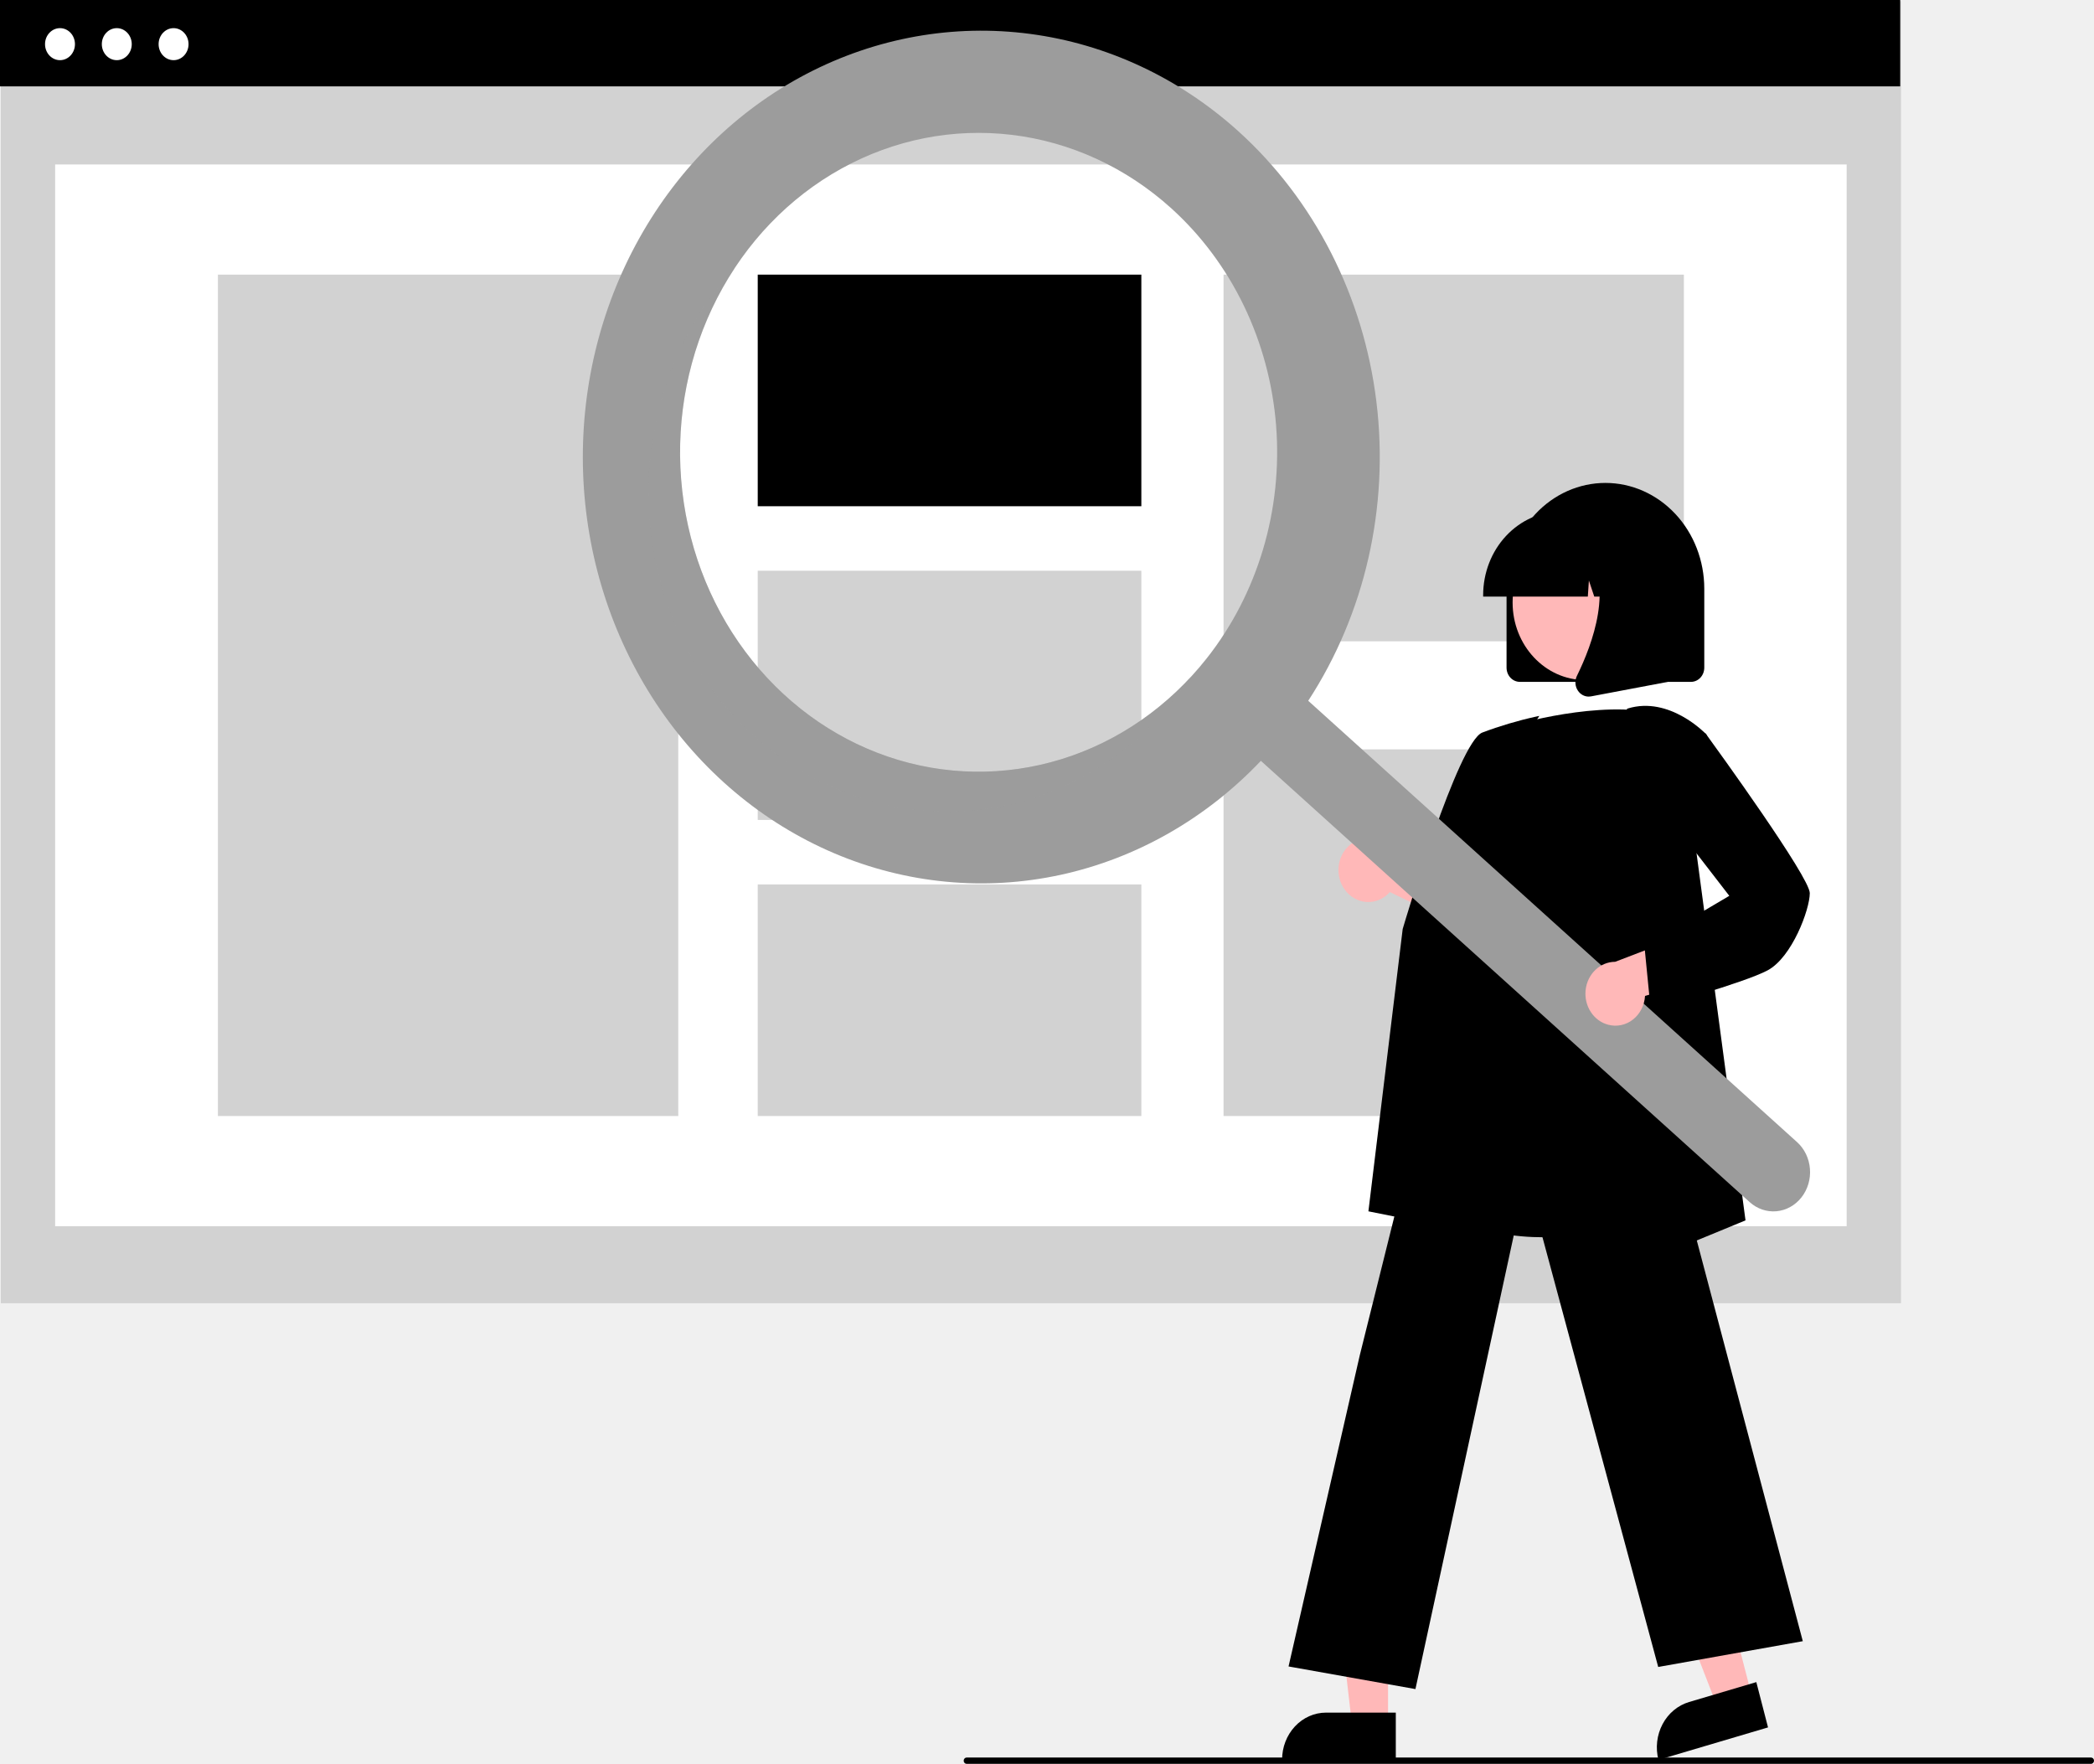
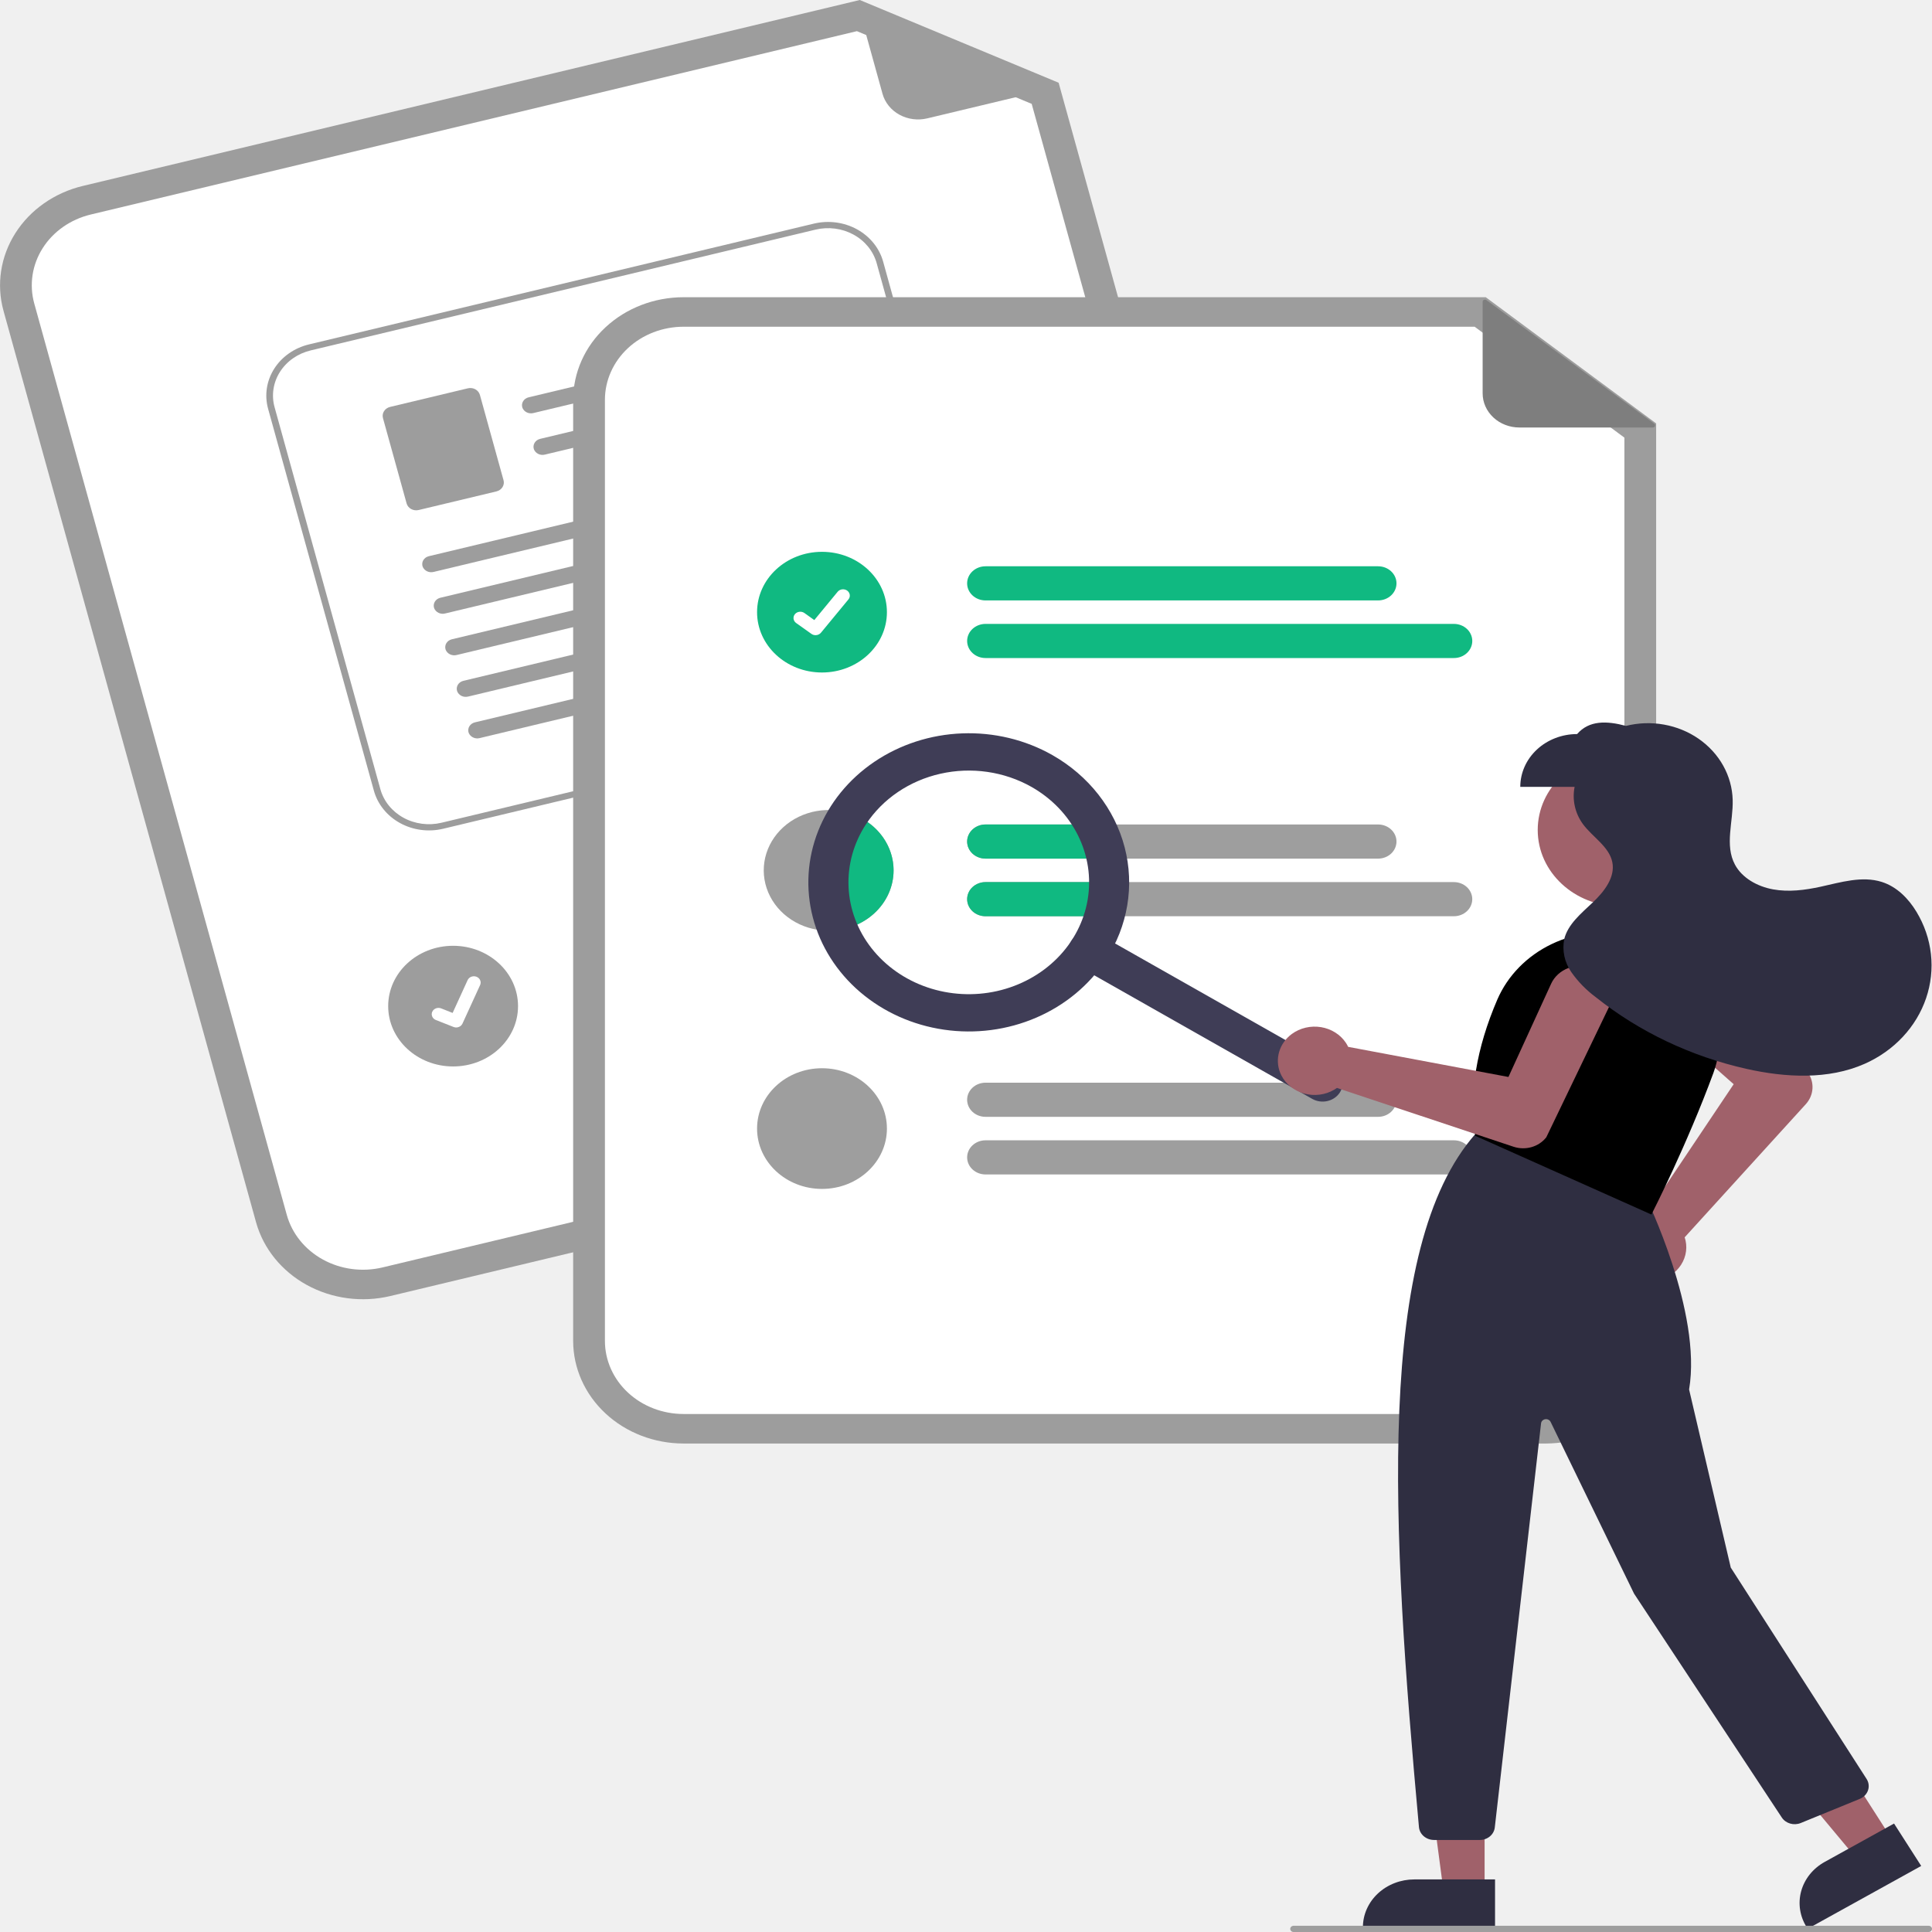
- <svg xmlns="http://www.w3.org/2000/svg" width="241" height="203" viewBox="0 0 241 203" fill="none">
-   <g clip-path="url(#clip0_253_2)">
-     <path d="M218.788 0.133H0.094V149.988H218.788V0.133Z" fill="#D2D2D2" />
-     <path d="M212.534 18.928H6.347V141.123H212.534V18.928Z" fill="white" />
-     <path d="M218.694 0H0V9.941H218.694V0Z" fill="black" />
-     <path d="M6.905 6.925C7.856 6.925 8.627 6.1 8.627 5.082C8.627 4.065 7.856 3.24 6.905 3.24C5.954 3.24 5.183 4.065 5.183 5.082C5.183 6.1 5.954 6.925 6.905 6.925Z" fill="white" />
-     <path d="M13.441 6.925C14.392 6.925 15.163 6.1 15.163 5.082C15.163 4.065 14.392 3.24 13.441 3.24C12.49 3.24 11.719 4.065 11.719 5.082C11.719 6.1 12.49 6.925 13.441 6.925Z" fill="white" />
-     <path d="M19.977 6.925C20.928 6.925 21.699 6.1 21.699 5.082C21.699 4.065 20.928 3.24 19.977 3.24C19.026 3.24 18.255 4.065 18.255 5.082C18.255 6.1 19.026 6.925 19.977 6.925Z" fill="white" />
-     <path d="M78.062 31.607H25.082V128.444H78.062V31.607Z" fill="#D2D2D2" />
-     <path d="M131.358 31.607H87.208V58.263H131.358V31.607Z" fill="black" />
-     <path d="M131.358 65.686H87.208V94.366H131.358V65.686Z" fill="#D2D2D2" />
-     <path d="M131.358 101.789H87.208V128.444H131.358V101.789Z" fill="#D2D2D2" />
-     <path d="M193.799 31.607H140.818V73.808H193.799V31.607Z" fill="#D2D2D2" />
-     <path d="M193.799 86.243H140.818V128.444H193.799V86.243Z" fill="#D2D2D2" />
-     <path d="M173.39 76.84V67.755C173.39 64.526 174.588 61.429 176.722 59.146C178.856 56.863 181.75 55.58 184.768 55.58C187.786 55.58 190.68 56.863 192.814 59.146C194.948 61.429 196.147 64.526 196.147 67.755V76.84C196.146 77.273 195.985 77.689 195.699 77.996C195.412 78.302 195.024 78.475 194.618 78.475H174.918C174.513 78.475 174.124 78.302 173.838 77.996C173.551 77.689 173.39 77.273 173.39 76.84Z" fill="black" />
-     <path d="M201.593 195.075L197.58 196.263L191.386 180.267L197.309 178.513L201.593 195.075Z" fill="#FFB8B8" />
-     <path d="M194.396 195.885L202.136 193.593L203.484 198.807L190.871 202.542C190.694 201.857 190.645 201.142 190.726 200.437C190.807 199.732 191.018 199.051 191.345 198.433C191.672 197.814 192.11 197.271 192.633 196.834C193.157 196.397 193.756 196.075 194.396 195.885V195.885Z" fill="black" />
-     <path d="M159.752 198.378H155.588L153.606 181.193H159.753L159.752 198.378Z" fill="#FFB8B8" />
-     <path d="M152.613 197.105H160.644V202.515H147.557C147.557 201.804 147.687 201.101 147.942 200.444C148.196 199.788 148.568 199.192 149.038 198.689C149.507 198.187 150.065 197.788 150.678 197.517C151.292 197.245 151.949 197.105 152.613 197.105V197.105Z" fill="black" />
-     <path d="M154.73 102.336C155.027 102.765 155.409 103.12 155.848 103.374C156.287 103.629 156.773 103.777 157.271 103.809C157.77 103.841 158.269 103.755 158.733 103.558C159.197 103.361 159.615 103.058 159.958 102.67L171.028 107.997L170.021 101.335L159.663 97.297C159.015 96.725 158.193 96.426 157.353 96.458C156.513 96.49 155.713 96.851 155.105 97.472C154.497 98.094 154.123 98.932 154.054 99.828C153.985 100.725 154.225 101.617 154.73 102.336H154.73Z" fill="#FFB8B8" />
-     <path d="M177.73 142.398C174.252 142.398 170.652 141.844 167.626 140.195C166.019 139.337 164.595 138.134 163.444 136.66C162.292 135.187 161.436 133.475 160.931 131.631C159.355 126.289 161.343 121.041 163.265 115.966C164.457 112.821 165.582 109.851 165.874 106.923L165.976 105.884C166.431 101.215 166.823 97.183 168.998 95.67C170.125 94.886 171.64 94.841 173.631 95.533L192.328 102.031L191.64 140.004L191.527 140.045C191.429 140.08 184.838 142.398 177.73 142.398Z" fill="black" />
-     <path d="M173.304 83.711C173.304 83.711 182.475 80.804 189.608 81.894C189.608 81.894 185.532 105.88 186.891 113.875C188.249 121.87 163.284 116.964 168.379 109.332L170.078 100.247C170.078 100.247 166.681 96.612 169.738 92.251L173.304 83.711Z" fill="black" />
-     <path d="M168.794 141.678L157.491 139.411L161.437 106.919C161.703 106.012 167.815 85.426 170.592 84.312C172.607 83.552 174.669 82.94 176.762 82.478L177.164 82.392L174.898 86.029L165.875 109.162L168.794 141.678Z" fill="black" />
-     <path d="M162.904 194.396L148.301 191.792L156.496 155.987L168.691 107.022L168.811 107.891C168.821 107.956 169.96 114.353 186.865 111.515L187.013 111.49L187.054 111.645L207.486 188.883L190.845 191.851L175.668 135.498L162.904 194.396Z" fill="black" />
-     <path d="M183.146 147.759L183.155 147.484C183.165 147.179 184.17 116.822 183.834 104.613C183.497 92.363 187.204 81.754 187.241 81.648L187.272 81.563L187.354 81.538C192.149 80.072 196.31 84.447 196.352 84.491L196.41 84.554L195.044 96.611L200.892 140.453L183.146 147.759Z" fill="black" />
-     <path d="M182.429 78.264C187.037 78.264 190.772 74.268 190.772 69.338C190.772 64.409 187.037 60.412 182.429 60.412C177.822 60.412 174.087 64.409 174.087 69.338C174.087 74.268 177.822 78.264 182.429 78.264Z" fill="#FFB8B8" />
-     <path d="M170.697 68.481C170.7 65.928 171.649 63.48 173.337 61.675C175.024 59.87 177.312 58.854 179.698 58.851H181.397C183.783 58.854 186.071 59.87 187.758 61.675C189.446 63.48 190.395 65.928 190.398 68.481V68.663H186.808L185.584 64.996L185.34 68.663H183.485L182.867 66.813L182.744 68.663H170.697V68.481Z" fill="black" />
-     <path d="M181.609 79.497C181.44 79.253 181.34 78.963 181.319 78.66C181.297 78.357 181.357 78.055 181.489 77.786C183.289 74.124 185.809 67.356 182.464 63.183L182.224 62.883H191.934V78.48L183.113 80.146C183.024 80.162 182.933 80.171 182.842 80.171C182.602 80.171 182.364 80.11 182.15 79.993C181.935 79.876 181.75 79.706 181.609 79.497Z" fill="black" />
-     <path d="M142.515 15.098C135.72 8.964 127.406 5.075 118.583 3.905C109.76 2.734 100.81 4.332 92.82 8.505C84.831 12.678 78.148 19.245 73.584 27.408C69.019 35.571 66.771 44.977 67.112 54.482C67.453 63.987 70.369 73.181 75.504 80.945C80.64 88.709 87.775 94.709 96.039 98.214C104.304 101.719 113.343 102.579 122.055 100.688C130.768 98.797 138.78 94.237 145.115 87.564L201.369 138.35C202.225 139.124 203.333 139.503 204.45 139.403C205.567 139.303 206.601 138.732 207.324 137.816C208.048 136.901 208.402 135.715 208.308 134.52C208.215 133.325 207.681 132.218 206.826 131.444L206.819 131.439L150.565 80.652C157.1 70.618 159.897 58.333 158.408 46.207C156.919 34.081 151.251 22.986 142.515 15.098ZM138.888 75.762C134.506 81.319 128.682 85.361 122.152 87.376C115.623 89.391 108.682 89.29 102.206 87.085C95.731 84.879 90.012 80.669 85.773 74.986C81.534 69.303 78.965 62.403 78.392 55.158C77.818 47.913 79.265 40.649 82.55 34.284C85.835 27.919 90.81 22.739 96.847 19.4C102.883 16.06 109.71 14.711 116.463 15.522C123.216 16.334 129.592 19.27 134.786 23.958C138.235 27.072 141.076 30.881 143.149 35.169C145.221 39.458 146.484 44.141 146.865 48.951C147.246 53.762 146.737 58.605 145.369 63.206C144 67.806 141.798 72.072 138.888 75.762Z" fill="#9C9C9C" />
-     <path opacity="0.3" d="M90.47 80.151C83.878 74.2 79.62 65.814 78.54 56.658C77.46 47.503 79.637 38.248 84.639 30.731C83.983 31.439 83.347 32.18 82.734 32.955C79.824 36.644 77.622 40.911 76.254 45.511C74.885 50.111 74.376 54.955 74.757 59.766C75.138 64.576 76.401 69.259 78.474 73.547C80.546 77.836 83.388 81.645 86.836 84.758C90.284 87.872 94.272 90.228 98.572 91.692C102.871 93.157 107.398 93.701 111.894 93.293C116.391 92.885 120.767 91.534 124.775 89.317C128.783 87.1 132.344 84.059 135.254 80.37C135.866 79.594 136.442 78.799 136.982 77.986C130.898 84.527 122.738 88.38 114.121 88.781C105.504 89.182 97.062 86.102 90.47 80.151Z" fill="#9C9C9C" />
-     <path d="M185.108 117.94C185.593 118.067 186.098 118.079 186.588 117.974C187.077 117.87 187.54 117.652 187.942 117.335C188.344 117.019 188.677 116.612 188.916 116.143C189.156 115.674 189.296 115.155 189.328 114.622L201.023 111.148L196.269 106.713L185.892 110.692C185.051 110.694 184.24 111.027 183.614 111.626C182.987 112.225 182.587 113.05 182.491 113.944C182.394 114.837 182.607 115.737 183.089 116.474C183.572 117.211 184.29 117.733 185.108 117.94V117.94Z" fill="#FFB8B8" />
-     <path d="M189.97 116.102L189.258 108.868L199.027 103.101L192.658 94.851L193.697 85.585L196.285 84.398L196.366 84.508C197.586 86.187 208.29 100.964 208.29 102.791C208.29 104.667 206.242 110.176 203.441 111.675C200.738 113.121 190.591 115.93 190.16 116.05L189.97 116.102Z" fill="black" />
-     <path d="M240.66 203H111.25C111.16 203 111.073 202.962 111.01 202.894C110.946 202.825 110.91 202.733 110.91 202.637C110.91 202.54 110.946 202.448 111.01 202.38C111.073 202.311 111.16 202.273 111.25 202.273H240.66C240.75 202.273 240.837 202.311 240.901 202.38C240.964 202.448 241 202.54 241 202.637C241 202.733 240.964 202.825 240.901 202.894C240.837 202.962 240.75 203 240.66 203Z" fill="black" />
+ <svg xmlns="http://www.w3.org/2000/svg" width="180" height="180" viewBox="0 0 180 180" fill="none">
+   <g clip-path="url(#clip0_1559_110)">
+     <path d="M114.179 102.126L36.372 120.747C33.733 121.376 30.933 121.006 28.587 119.719C26.24 118.431 24.54 116.331 23.857 113.88L0.326 28.955C-0.35 26.502 0.048 23.9 1.433 21.72C2.818 19.539 5.078 17.958 7.715 17.324L80.103 0L98.63 7.708L121.569 90.495C122.245 92.948 121.847 95.55 120.462 97.731C119.077 99.911 116.817 101.492 114.179 102.126Z" fill="#9D9D9D" />
+     <path d="M8.452 19.987C6.574 20.438 4.965 21.564 3.979 23.117C2.992 24.67 2.709 26.523 3.19 28.27L26.721 113.194C27.207 114.94 28.419 116.435 30.089 117.352C31.76 118.269 33.754 118.532 35.633 118.085L113.441 99.463C115.319 99.012 116.928 97.886 117.915 96.333C118.901 94.781 119.185 92.928 118.703 91.181L96.12 9.677L79.837 2.903L8.452 19.987Z" fill="white" />
+     <path d="M98.433 8.147L86.391 11.028C85.512 11.239 84.579 11.116 83.797 10.687C83.016 10.258 82.449 9.558 82.223 8.741L79.933 0.475C79.922 0.439 79.924 0.401 79.936 0.366C79.948 0.33 79.971 0.298 80.001 0.274C80.032 0.25 80.07 0.234 80.109 0.229C80.149 0.224 80.19 0.229 80.227 0.244L98.466 7.772C98.507 7.789 98.541 7.817 98.563 7.853C98.586 7.888 98.596 7.929 98.593 7.97C98.589 8.012 98.572 8.051 98.543 8.082C98.514 8.114 98.476 8.136 98.433 8.147Z" fill="#9D9D9D" />
+     <path d="M92.097 80.671L56.672 89.148C56.455 89.201 56.228 89.212 56.006 89.183C55.783 89.154 55.569 89.084 55.375 88.978C55.182 88.872 55.013 88.731 54.878 88.564C54.743 88.397 54.644 88.207 54.588 88.005C54.532 87.803 54.52 87.592 54.551 87.385C54.583 87.178 54.658 86.98 54.772 86.8C54.886 86.62 55.037 86.463 55.217 86.337C55.397 86.212 55.601 86.12 55.819 86.068L91.243 77.59C91.461 77.538 91.688 77.526 91.91 77.555C92.133 77.585 92.347 77.654 92.54 77.761C92.734 77.867 92.903 78.007 93.038 78.174C93.173 78.341 93.271 78.531 93.328 78.734C93.383 78.936 93.396 79.147 93.365 79.353C93.333 79.56 93.258 79.759 93.144 79.939C93.03 80.119 92.878 80.276 92.699 80.401C92.519 80.527 92.315 80.618 92.097 80.671Z" fill="#7E7E7E" />
+     <path d="M100.374 84.233L58.113 94.347C57.673 94.452 57.207 94.391 56.816 94.176C56.425 93.962 56.142 93.612 56.029 93.203C55.916 92.795 55.982 92.361 56.212 91.998C56.443 91.635 56.82 91.371 57.259 91.266L99.52 81.152C99.96 81.047 100.426 81.109 100.816 81.324C101.207 81.538 101.49 81.888 101.603 82.296C101.716 82.704 101.65 83.138 101.42 83.501C101.189 83.864 100.813 84.127 100.374 84.233Z" fill="#7E7E7E" />
+     <path d="M42.215 99.359C45.555 99.359 48.264 96.843 48.264 93.738C48.264 90.633 45.555 88.117 42.215 88.117C38.874 88.117 36.166 90.633 36.166 93.738C36.166 96.843 38.874 99.359 42.215 99.359Z" fill="#9D9D9D" />
+     <path d="M88.331 65.959L41.283 77.214C39.924 77.538 38.481 77.347 37.273 76.684C36.064 76.02 35.188 74.939 34.837 73.676L24.977 38.08C24.629 36.816 24.834 35.475 25.548 34.352C26.262 33.229 27.426 32.415 28.785 32.088L75.832 20.833C77.192 20.509 78.634 20.7 79.843 21.363C81.051 22.026 81.927 23.108 82.279 24.371L92.138 59.967C92.487 61.231 92.281 62.571 91.568 63.695C90.854 64.818 89.69 65.632 88.331 65.959Z" fill="white" />
+     <path d="M88.331 65.959L41.283 77.214C39.924 77.538 38.481 77.347 37.273 76.684C36.064 76.02 35.188 74.939 34.837 73.676L24.977 38.08C24.629 36.816 24.834 35.475 25.548 34.352C26.262 33.229 27.426 32.415 28.785 32.088L75.832 20.833C77.192 20.509 78.634 20.7 79.843 21.363C81.051 22.026 81.927 23.108 82.279 24.371L92.138 59.967C92.487 61.231 92.281 62.571 91.568 63.695C90.854 64.818 89.69 65.632 88.331 65.959ZM28.94 32.649C27.741 32.937 26.714 33.655 26.084 34.646C25.454 35.637 25.273 36.82 25.581 37.935L35.44 73.531C35.75 74.646 36.523 75.6 37.59 76.186C38.656 76.771 39.928 76.939 41.128 76.654L88.176 65.398C89.375 65.11 90.402 64.391 91.032 63.4C91.661 62.409 91.842 61.227 91.535 60.112L81.676 24.515C81.365 23.401 80.593 22.446 79.526 21.861C78.46 21.276 77.187 21.108 75.987 21.393L28.94 32.649Z" fill="#9D9D9D" />
+     <path d="M73.444 32.801L49.7 38.482C49.492 38.536 49.271 38.514 49.079 38.422C48.888 38.33 48.742 38.173 48.67 37.984C48.636 37.886 48.625 37.782 48.636 37.679C48.647 37.576 48.681 37.476 48.735 37.386C48.789 37.295 48.862 37.216 48.95 37.153C49.038 37.09 49.139 37.044 49.247 37.018L73.417 31.236C74.393 31.695 74.136 32.636 73.444 32.801L73.444 32.801Z" fill="#9D9D9D" />
+     <path d="M74.517 36.672L50.772 42.353C50.565 42.407 50.343 42.385 50.152 42.293C49.96 42.2 49.814 42.044 49.742 41.855C49.709 41.757 49.697 41.653 49.708 41.55C49.719 41.447 49.753 41.347 49.807 41.257C49.861 41.166 49.934 41.087 50.022 41.024C50.11 40.961 50.211 40.915 50.319 40.889L74.489 35.106C75.466 35.566 75.209 36.507 74.516 36.672L74.517 36.672Z" fill="#9D9D9D" />
+     <path d="M46.25 45.784L39.004 47.518C38.767 47.574 38.516 47.541 38.306 47.426C38.095 47.31 37.943 47.122 37.882 46.902L35.68 38.955C35.62 38.735 35.655 38.501 35.779 38.306C35.904 38.11 36.106 37.969 36.343 37.912L43.589 36.178C43.826 36.122 44.077 36.155 44.288 36.27C44.498 36.386 44.65 36.574 44.712 36.794L46.913 44.742C46.974 44.962 46.938 45.195 46.814 45.39C46.689 45.586 46.487 45.728 46.25 45.784V45.784Z" fill="#9D9D9D" />
+     <path d="M76.643 44.614L40.405 53.284C40.198 53.337 39.976 53.316 39.785 53.224C39.593 53.131 39.447 52.975 39.375 52.786C39.341 52.688 39.33 52.584 39.341 52.481C39.352 52.378 39.386 52.278 39.44 52.188C39.494 52.097 39.567 52.018 39.655 51.955C39.743 51.892 39.844 51.846 39.952 51.82L76.616 43.048C77.593 43.508 77.336 44.449 76.643 44.614L76.643 44.614Z" fill="#9D9D9D" />
+     <path d="M77.716 48.486L41.477 57.155C41.27 57.209 41.048 57.188 40.857 57.096C40.666 57.003 40.519 56.847 40.447 56.658C40.414 56.559 40.402 56.456 40.413 56.352C40.425 56.25 40.458 56.15 40.512 56.059C40.566 55.969 40.639 55.89 40.727 55.827C40.815 55.763 40.916 55.717 41.024 55.692L77.689 46.92C78.665 47.38 78.408 48.32 77.716 48.486V48.486Z" fill="#9D9D9D" />
+     <path d="M78.787 52.355L42.549 61.025C42.341 61.079 42.119 61.057 41.928 60.965C41.737 60.873 41.59 60.716 41.518 60.527C41.485 60.429 41.473 60.325 41.485 60.222C41.496 60.119 41.529 60.019 41.583 59.929C41.637 59.838 41.711 59.759 41.799 59.696C41.887 59.633 41.988 59.587 42.096 59.561L78.76 50.79C79.736 51.249 79.479 52.19 78.787 52.355Z" fill="#9D9D9D" />
+     <path d="M79.859 56.227L43.621 64.896C43.413 64.95 43.192 64.929 43 64.837C42.809 64.744 42.663 64.588 42.591 64.399C42.557 64.3 42.546 64.196 42.557 64.094C42.568 63.991 42.602 63.891 42.656 63.8C42.71 63.71 42.783 63.631 42.871 63.568C42.959 63.504 43.06 63.458 43.168 63.432L79.832 54.661C80.808 55.121 80.552 56.061 79.859 56.227L79.859 56.227Z" fill="#9D9D9D" />
+     <path d="M80.931 60.097L44.693 68.766C44.486 68.82 44.264 68.799 44.073 68.706C43.881 68.614 43.735 68.457 43.663 68.269C43.63 68.17 43.618 68.066 43.629 67.963C43.64 67.86 43.674 67.76 43.728 67.67C43.782 67.58 43.855 67.5 43.943 67.437C44.031 67.374 44.132 67.328 44.24 67.302L80.904 58.531C81.881 58.99 81.624 59.931 80.931 60.097Z" fill="#9D9D9D" />
+     <path d="M42.66 95.708C42.529 95.74 42.389 95.731 42.264 95.683L42.256 95.68L40.608 95.031C40.532 95.001 40.462 94.957 40.404 94.902C40.346 94.847 40.3 94.782 40.269 94.71C40.238 94.639 40.222 94.562 40.223 94.485C40.223 94.408 40.24 94.331 40.273 94.26C40.306 94.189 40.353 94.125 40.412 94.071C40.471 94.017 40.541 93.974 40.618 93.945C40.696 93.917 40.778 93.902 40.861 93.903C40.944 93.904 41.026 93.92 41.102 93.95L42.17 94.372L43.569 91.313C43.602 91.242 43.649 91.178 43.708 91.124C43.767 91.07 43.837 91.028 43.914 90.999C43.991 90.97 44.074 90.955 44.156 90.956C44.239 90.957 44.321 90.973 44.398 91.003L44.398 91.003L44.389 91.023L44.398 91.003C44.552 91.064 44.674 91.179 44.736 91.324C44.799 91.468 44.797 91.629 44.732 91.773L43.086 95.37C43.048 95.452 42.99 95.526 42.916 95.585C42.842 95.643 42.755 95.685 42.661 95.708L42.66 95.708Z" fill="white" />
+     <path d="M144.023 134.489H63.677C60.953 134.486 58.34 133.479 56.414 131.688C54.487 129.898 53.404 127.47 53.4 124.938V37.242C53.404 34.71 54.487 32.282 56.414 30.492C58.34 28.701 60.953 27.694 63.677 27.691H138.426L154.3 39.45V124.938C154.297 127.47 153.213 129.898 151.286 131.688C149.36 133.479 146.748 134.486 144.023 134.489Z" fill="#9D9D9D" />
+     <path d="M63.678 30.441C61.737 30.443 59.877 31.16 58.505 32.435C57.133 33.71 56.362 35.439 56.359 37.242V124.938C56.362 126.741 57.133 128.47 58.505 129.745C59.877 131.02 61.737 131.737 63.678 131.739H144.024C145.964 131.737 147.824 131.02 149.196 129.745C150.568 128.47 151.34 126.741 151.342 124.938V40.775L137.392 30.441H63.678Z" fill="white" />
+     <path d="M128.396 55.94H91.816C91.362 55.94 90.927 55.773 90.606 55.474C90.285 55.176 90.105 54.772 90.105 54.35C90.105 53.928 90.285 53.523 90.606 53.225C90.927 52.927 91.362 52.759 91.816 52.759H128.396C128.85 52.759 129.285 52.927 129.606 53.225C129.927 53.523 130.108 53.928 130.108 54.35C130.108 54.772 129.927 55.176 129.606 55.474C129.285 55.773 128.85 55.94 128.396 55.94Z" fill="#10B981" />
+     <path d="M135.455 61.308H91.816C91.362 61.308 90.927 61.14 90.607 60.842C90.286 60.543 90.106 60.139 90.106 59.718C90.106 59.296 90.286 58.892 90.607 58.594C90.927 58.296 91.362 58.128 91.816 58.127H135.455C135.68 58.127 135.903 58.168 136.111 58.248C136.319 58.328 136.508 58.445 136.667 58.592C136.826 58.74 136.952 58.915 137.038 59.108C137.125 59.302 137.169 59.509 137.169 59.718C137.169 59.927 137.125 60.134 137.038 60.327C136.952 60.52 136.826 60.695 136.667 60.843C136.508 60.991 136.319 61.108 136.111 61.188C135.903 61.267 135.68 61.309 135.455 61.308Z" fill="#10B981" />
+     <path d="M128.396 76.815H91.817C91.363 76.815 90.928 76.982 90.607 77.281C90.286 77.579 90.106 77.983 90.106 78.405C90.106 78.827 90.286 79.231 90.607 79.53C90.928 79.828 91.363 79.996 91.817 79.996H128.396C128.85 79.996 129.285 79.828 129.606 79.53C129.927 79.231 130.107 78.827 130.107 78.405C130.107 77.983 129.927 77.579 129.606 77.281C129.285 76.982 128.85 76.815 128.396 76.815Z" fill="#9E9E9E" />
+     <path d="M135.456 82.183H91.817C91.363 82.183 90.928 82.351 90.607 82.649C90.286 82.947 90.106 83.352 90.106 83.774C90.106 84.195 90.286 84.6 90.607 84.898C90.928 85.197 91.363 85.364 91.817 85.364H135.456C135.91 85.364 136.345 85.197 136.666 84.898C136.987 84.6 137.167 84.195 137.167 83.774C137.167 83.352 136.987 82.947 136.666 82.649C136.345 82.351 135.91 82.183 135.456 82.183Z" fill="#9E9E9E" />
+     <path d="M128.396 104.053H91.816C91.362 104.053 90.927 103.885 90.606 103.587C90.285 103.289 90.105 102.884 90.105 102.462C90.105 102.04 90.285 101.636 90.606 101.338C90.927 101.039 91.362 100.872 91.816 100.872H128.396C128.85 100.872 129.285 101.039 129.606 101.338C129.927 101.636 130.108 102.04 130.108 102.462C130.108 102.884 129.927 103.289 129.606 103.587C129.285 103.885 128.85 104.053 128.396 104.053Z" fill="#9E9E9E" />
+     <path d="M135.455 109.421H91.816C91.362 109.42 90.927 109.252 90.607 108.954C90.286 108.656 90.106 108.252 90.106 107.83C90.106 107.409 90.286 107.005 90.607 106.706C90.927 106.408 91.362 106.24 91.816 106.24H135.455C135.68 106.239 135.903 106.28 136.111 106.36C136.319 106.44 136.508 106.557 136.667 106.705C136.826 106.853 136.952 107.028 137.038 107.221C137.125 107.414 137.169 107.621 137.169 107.83C137.169 108.039 137.125 108.246 137.038 108.439C136.952 108.633 136.826 108.808 136.667 108.956C136.508 109.103 136.319 109.22 136.111 109.3C135.903 109.38 135.68 109.421 135.455 109.421Z" fill="#9E9E9E" />
+     <path d="M76.583 62.655C79.924 62.655 82.632 60.139 82.632 57.034C82.632 53.929 79.924 51.412 76.583 51.412C73.242 51.412 70.534 53.929 70.534 57.034C70.534 60.139 73.242 62.655 76.583 62.655Z" fill="#10B981" />
+     <path d="M75.983 59.178C75.847 59.178 75.714 59.138 75.606 59.062L75.599 59.057L74.177 58.046C74.111 57.999 74.056 57.941 74.014 57.874C73.972 57.807 73.945 57.734 73.934 57.657C73.923 57.581 73.929 57.503 73.95 57.428C73.972 57.354 74.008 57.284 74.059 57.222C74.11 57.161 74.173 57.11 74.245 57.071C74.317 57.033 74.396 57.008 74.478 56.998C74.561 56.987 74.644 56.993 74.725 57.013C74.805 57.033 74.88 57.067 74.946 57.114L75.867 57.771L78.042 55.133C78.093 55.072 78.156 55.02 78.228 54.982C78.299 54.943 78.379 54.918 78.461 54.908C78.543 54.898 78.627 54.903 78.707 54.923C78.787 54.943 78.862 54.977 78.928 55.024L78.928 55.024L78.914 55.041L78.928 55.024C79.061 55.119 79.148 55.259 79.17 55.413C79.192 55.567 79.147 55.724 79.045 55.847L76.486 58.949C76.427 59.02 76.351 59.078 76.263 59.118C76.176 59.157 76.081 59.178 75.983 59.178L75.983 59.178Z" fill="white" />
+     <path d="M83.253 81.089C83.253 81.828 83.097 82.559 82.793 83.241C82.49 83.923 82.044 84.543 81.483 85.065C80.921 85.588 80.254 86.002 79.52 86.284C78.786 86.567 78 86.713 77.205 86.713C77.153 86.714 77.101 86.712 77.05 86.707C75.86 86.679 74.706 86.325 73.732 85.69C72.758 85.055 72.007 84.168 71.573 83.138C71.139 82.109 71.041 80.983 71.292 79.902C71.543 78.822 72.132 77.833 72.984 77.062C73.836 76.29 74.914 75.769 76.083 75.564C77.252 75.359 78.46 75.479 79.556 75.909C80.652 76.339 81.588 77.059 82.245 77.981C82.903 78.902 83.253 79.984 83.253 81.089Z" fill="#9E9E9E" />
+     <path d="M76.583 110.768C79.924 110.768 82.632 108.251 82.632 105.146C82.632 102.042 79.924 99.525 76.583 99.525C73.242 99.525 70.534 102.042 70.534 105.146C70.534 108.251 73.242 110.768 76.583 110.768Z" fill="#9E9E9E" />
+     <path d="M153.991 39.829H141.557C140.649 39.829 139.778 39.494 139.136 38.897C138.494 38.3 138.134 37.491 138.134 36.648V28.112C138.134 28.075 138.145 28.038 138.166 28.007C138.188 27.975 138.218 27.95 138.255 27.933C138.291 27.917 138.331 27.911 138.371 27.915C138.411 27.919 138.449 27.933 138.481 27.956L154.124 39.474C154.159 39.5 154.184 39.535 154.197 39.574C154.209 39.614 154.208 39.656 154.193 39.695C154.179 39.734 154.151 39.768 154.115 39.792C154.079 39.816 154.036 39.829 153.991 39.829Z" fill="#7E7E7E" />
+     <path d="M83.253 81.089C83.254 81.828 83.097 82.559 82.794 83.241C82.49 83.923 82.044 84.543 81.483 85.065C80.921 85.588 80.254 86.002 79.52 86.284C78.787 86.567 78 86.713 77.206 86.713C77.154 86.714 77.102 86.712 77.05 86.707C76.268 84.896 75.967 82.936 76.171 80.994C76.376 79.052 77.08 77.183 78.224 75.547C79.631 75.771 80.907 76.45 81.828 77.465C82.748 78.479 83.253 79.763 83.253 81.089Z" fill="#10B981" />
+     <path d="M90.105 78.406C90.105 77.985 90.286 77.58 90.607 77.282C90.928 76.983 91.363 76.816 91.817 76.815H100.933C101.465 77.821 101.843 78.892 102.057 79.996H91.817C91.364 79.995 90.928 79.828 90.607 79.53C90.286 79.232 90.105 78.828 90.105 78.406Z" fill="#10B981" />
+     <path d="M102.268 82.183C102.269 83.258 102.116 84.327 101.813 85.364H91.817C91.363 85.364 90.928 85.197 90.607 84.898C90.286 84.6 90.106 84.195 90.106 83.774C90.106 83.352 90.286 82.947 90.607 82.649C90.928 82.351 91.363 82.183 91.817 82.183H102.268Z" fill="#10B981" />
+     <path d="M124.821 101.8C124.563 102.193 124.147 102.475 123.666 102.583C123.184 102.692 122.676 102.618 122.253 102.378L100.452 90.02C100.243 89.901 100.06 89.745 99.916 89.561C99.771 89.376 99.667 89.168 99.609 88.946C99.551 88.724 99.541 88.494 99.579 88.269C99.617 88.044 99.702 87.828 99.83 87.633C99.958 87.438 100.126 87.269 100.324 87.134C100.522 87 100.747 86.903 100.985 86.849C101.224 86.796 101.471 86.786 101.714 86.821C101.956 86.857 102.189 86.936 102.398 87.055L124.199 99.413C124.622 99.653 124.925 100.039 125.042 100.487C125.159 100.934 125.079 101.407 124.821 101.8Z" fill="#3F3D56" />
+     <path d="M103.021 89.442C101.481 91.787 99.228 93.656 96.546 94.811C93.864 95.967 90.873 96.357 87.952 95.933C85.031 95.509 82.311 94.289 80.135 92.428C77.96 90.567 76.428 88.149 75.732 85.478C75.036 82.808 75.207 80.006 76.225 77.426C77.242 74.846 79.06 72.605 81.448 70.985C83.837 69.365 86.688 68.44 89.642 68.327C92.596 68.213 95.52 68.916 98.044 70.347C101.425 72.269 103.847 75.358 104.781 78.938C105.714 82.517 105.081 86.295 103.021 89.442ZM80.689 76.782C79.534 78.541 78.966 80.579 79.058 82.638C79.15 84.697 79.896 86.684 81.203 88.349C82.51 90.014 84.319 91.281 86.401 91.99C88.483 92.699 90.744 92.819 92.899 92.334C95.054 91.848 97.006 90.78 98.508 89.264C100.01 87.748 100.994 85.852 101.336 83.816C101.679 81.78 101.364 79.695 100.431 77.826C99.499 75.956 97.991 74.385 96.098 73.312C93.558 71.876 90.51 71.435 87.621 72.086C84.732 72.736 82.239 74.425 80.689 76.782Z" fill="#3F3D56" />
+     <path d="M150.914 84.435C155.139 84.435 158.563 81.252 158.563 77.326C158.563 73.4 155.139 70.218 150.914 70.218C146.69 70.218 143.266 73.4 143.266 77.326C143.266 81.252 146.69 84.435 150.914 84.435Z" fill="#A0616A" />
+     <path d="M150.42 117.177C150.272 116.75 150.224 116.299 150.277 115.853C150.33 115.407 150.484 114.977 150.729 114.59C150.973 114.203 151.303 113.869 151.697 113.609C152.09 113.349 152.538 113.169 153.012 113.082C153.162 113.054 153.313 113.037 153.466 113.03L161.523 101.012L154.163 94.509C153.882 94.261 153.657 93.963 153.5 93.633C153.343 93.303 153.258 92.948 153.25 92.587C153.242 92.227 153.311 91.868 153.453 91.533C153.595 91.197 153.807 90.891 154.077 90.632C154.347 90.373 154.669 90.166 155.025 90.023C155.382 89.881 155.765 89.805 156.153 89.801C156.541 89.797 156.926 89.864 157.286 89.999C157.645 90.134 157.973 90.334 158.249 90.587L168.411 99.899L168.431 99.922C168.745 100.366 168.897 100.893 168.864 101.424C168.83 101.955 168.614 102.462 168.246 102.869L156.957 115.278C156.991 115.377 157.019 115.478 157.041 115.581C157.136 116.021 157.129 116.474 157.022 116.912C156.914 117.349 156.709 117.76 156.418 118.119C156.128 118.477 155.759 118.774 155.337 118.991C154.914 119.208 154.447 119.339 153.966 119.377C153.869 119.385 153.772 119.389 153.676 119.389C152.951 119.386 152.247 119.17 151.662 118.773C151.077 118.376 150.643 117.818 150.42 117.177Z" fill="#A0616A" />
+     <path d="M138.317 176.259L134.499 176.259L132.683 162.573L138.317 162.573L138.317 176.259Z" fill="#A0616A" />
+     <path d="M139.29 179.699L126.979 179.698V179.554C126.979 178.969 127.103 178.39 127.344 177.85C127.585 177.309 127.938 176.818 128.383 176.405C128.828 175.991 129.356 175.663 129.937 175.44C130.519 175.216 131.142 175.101 131.771 175.101H131.771L139.29 175.101L139.29 179.699Z" fill="#2F2E41" />
+     <path d="M176.265 171.353L172.985 173.169L163.89 162.273L168.731 159.594L176.265 171.353Z" fill="#A0616A" />
+     <path d="M178.995 173.846L168.417 179.699L168.338 179.575C168.016 179.072 167.803 178.516 167.713 177.937C167.622 177.358 167.655 176.769 167.81 176.202C167.965 175.635 168.238 175.102 168.614 174.633C168.991 174.164 169.463 173.769 170.003 173.47L170.004 173.47L176.464 169.895L178.995 173.846Z" fill="#2F2E41" />
+     <path d="M132.201 170.232C129.643 142.243 128.122 116.241 137.471 105.634L137.544 105.552L153.278 111.402L153.304 111.454C153.357 111.561 158.59 122.259 157.369 129.455L161.251 146.047L173.905 165.739C174.007 165.898 174.072 166.075 174.094 166.258C174.117 166.442 174.098 166.627 174.037 166.803C173.977 166.979 173.877 167.141 173.744 167.279C173.611 167.416 173.448 167.525 173.267 167.6L167.767 169.848C167.457 169.974 167.108 169.991 166.785 169.897C166.462 169.804 166.186 169.605 166.008 169.337L152.242 148.476L144.467 132.475C144.425 132.388 144.353 132.316 144.262 132.271C144.172 132.226 144.068 132.21 143.967 132.225C143.866 132.24 143.773 132.286 143.702 132.355C143.632 132.424 143.587 132.513 143.577 132.607L139.266 170.26C139.23 170.58 139.068 170.877 138.811 171.092C138.553 171.307 138.219 171.426 137.873 171.425H133.598C133.247 171.423 132.91 171.3 132.651 171.079C132.393 170.859 132.232 170.557 132.201 170.232Z" fill="#2F2E41" />
+     <path d="M137.524 105.856L137.449 105.823L137.437 105.746C136.85 101.923 137.545 97.675 139.505 93.12C140.471 90.891 142.267 89.058 144.565 87.957C146.863 86.855 149.51 86.557 152.025 87.117C153.473 87.448 154.832 88.056 156.015 88.901C157.197 89.746 158.178 90.811 158.895 92.026C159.603 93.23 160.034 94.557 160.161 95.923C160.288 97.289 160.109 98.665 159.634 99.964C157.163 106.679 153.958 112.961 153.926 113.024L153.859 113.155L137.524 105.856Z" fill="black" />
+     <path d="M120.357 96.333C120.736 96.055 121.173 95.855 121.642 95.745C122.11 95.635 122.597 95.619 123.073 95.696C123.548 95.774 124.001 95.944 124.4 96.195C124.8 96.447 125.138 96.774 125.392 97.155C125.472 97.276 125.543 97.402 125.604 97.533L140.538 100.338L144.514 91.654C144.666 91.322 144.887 91.022 145.165 90.77C145.442 90.518 145.771 90.319 146.131 90.186C146.492 90.053 146.877 89.987 147.265 89.993C147.653 89.999 148.036 90.076 148.392 90.221C148.747 90.365 149.068 90.573 149.337 90.833C149.606 91.094 149.816 91.401 149.956 91.737C150.096 92.073 150.163 92.432 150.153 92.793C150.143 93.153 150.057 93.508 149.898 93.837L144.072 105.944L144.055 105.97C143.717 106.399 143.24 106.716 142.693 106.873C142.146 107.03 141.559 107.018 141.02 106.841L124.56 101.359C124.472 101.423 124.38 101.483 124.285 101.538C123.874 101.775 123.415 101.928 122.937 101.987C122.458 102.047 121.972 102.012 121.509 101.885C121.046 101.758 120.617 101.541 120.25 101.249C119.884 100.957 119.588 100.596 119.382 100.191C119.34 100.109 119.302 100.026 119.268 99.942C119.018 99.311 118.988 98.622 119.183 97.974C119.379 97.326 119.789 96.751 120.357 96.333Z" fill="#A0616A" />
+     <path d="M178.546 84.939C177.809 83.726 176.736 82.614 175.317 82.166C173.484 81.587 171.5 82.203 169.616 82.615C168.164 82.932 166.647 83.126 165.184 82.859C163.721 82.591 162.31 81.8 161.644 80.56C160.664 78.735 161.49 76.56 161.43 74.522C161.399 73.412 161.098 72.323 160.549 71.338C160 70.352 159.217 69.496 158.26 68.832C157.303 68.168 156.196 67.716 155.023 67.507C153.85 67.299 152.641 67.341 151.488 67.63C149.684 67.146 148.051 67.102 146.935 68.391C145.531 68.391 144.184 68.909 143.191 69.832C142.198 70.754 141.641 72.006 141.641 73.311H146.703C146.463 74.51 146.737 75.75 147.467 76.764C148.361 77.984 149.915 78.867 150.214 80.316C150.504 81.721 149.476 83.054 148.398 84.075C147.321 85.096 146.071 86.108 145.734 87.504C145.528 88.563 145.762 89.656 146.389 90.561C147.015 91.456 147.792 92.251 148.689 92.916C152.733 96.136 157.539 98.421 162.715 99.584C166.36 100.4 170.346 100.611 173.73 99.111C175.084 98.511 176.29 97.658 177.274 96.606C178.258 95.555 178.999 94.326 179.451 92.997C179.902 91.668 180.055 90.267 179.899 88.881C179.744 87.494 179.283 86.153 178.546 84.939Z" fill="#2F2E41" />
+     <path d="M179.689 180H120.519C120.437 180 120.358 179.969 120.299 179.915C120.241 179.861 120.208 179.787 120.208 179.711C120.208 179.634 120.241 179.56 120.299 179.506C120.358 179.452 120.437 179.421 120.519 179.421H179.689C179.771 179.421 179.851 179.452 179.909 179.506C179.967 179.56 180 179.634 180 179.711C180 179.787 179.967 179.861 179.909 179.915C179.851 179.969 179.771 180 179.689 180Z" fill="#9E9E9E" />
  </g>
  <defs>
-     <clipPath id="clip0_253_2">
-       <rect width="241" height="203" fill="white" />
+     <clipPath id="clip0_1559_110">
+       <rect width="180" height="180" fill="white" />
    </clipPath>
  </defs>
</svg>
